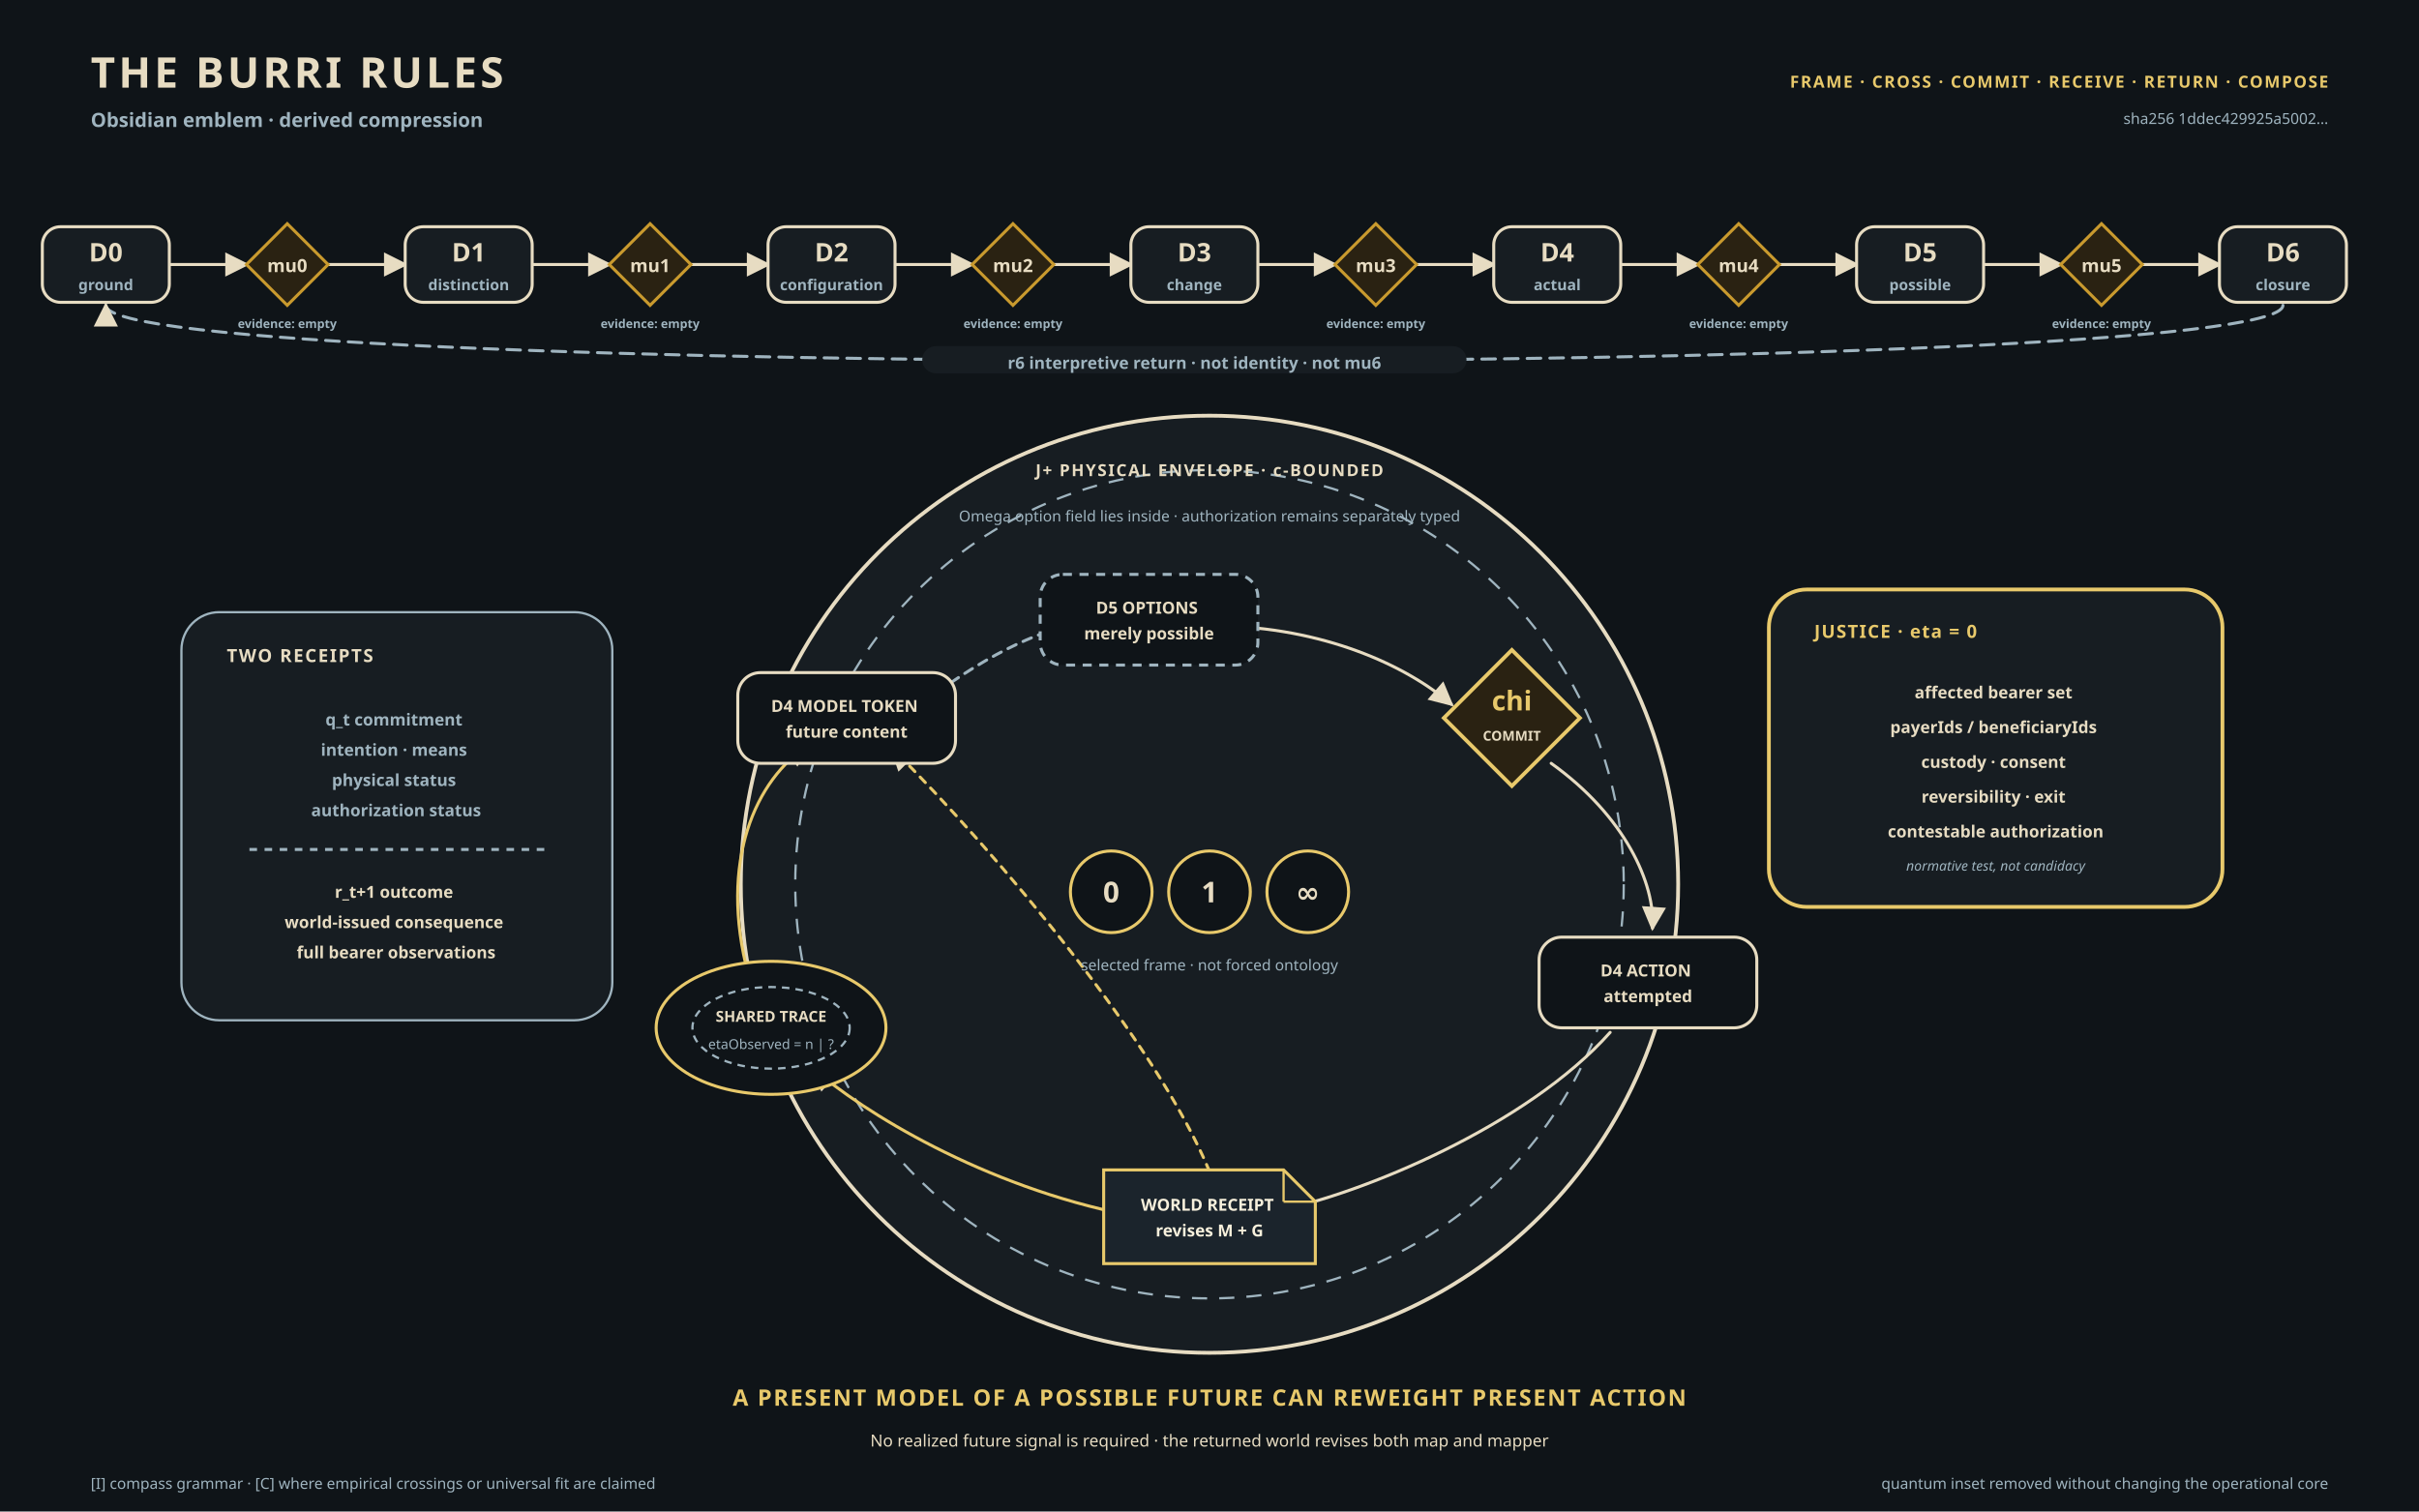
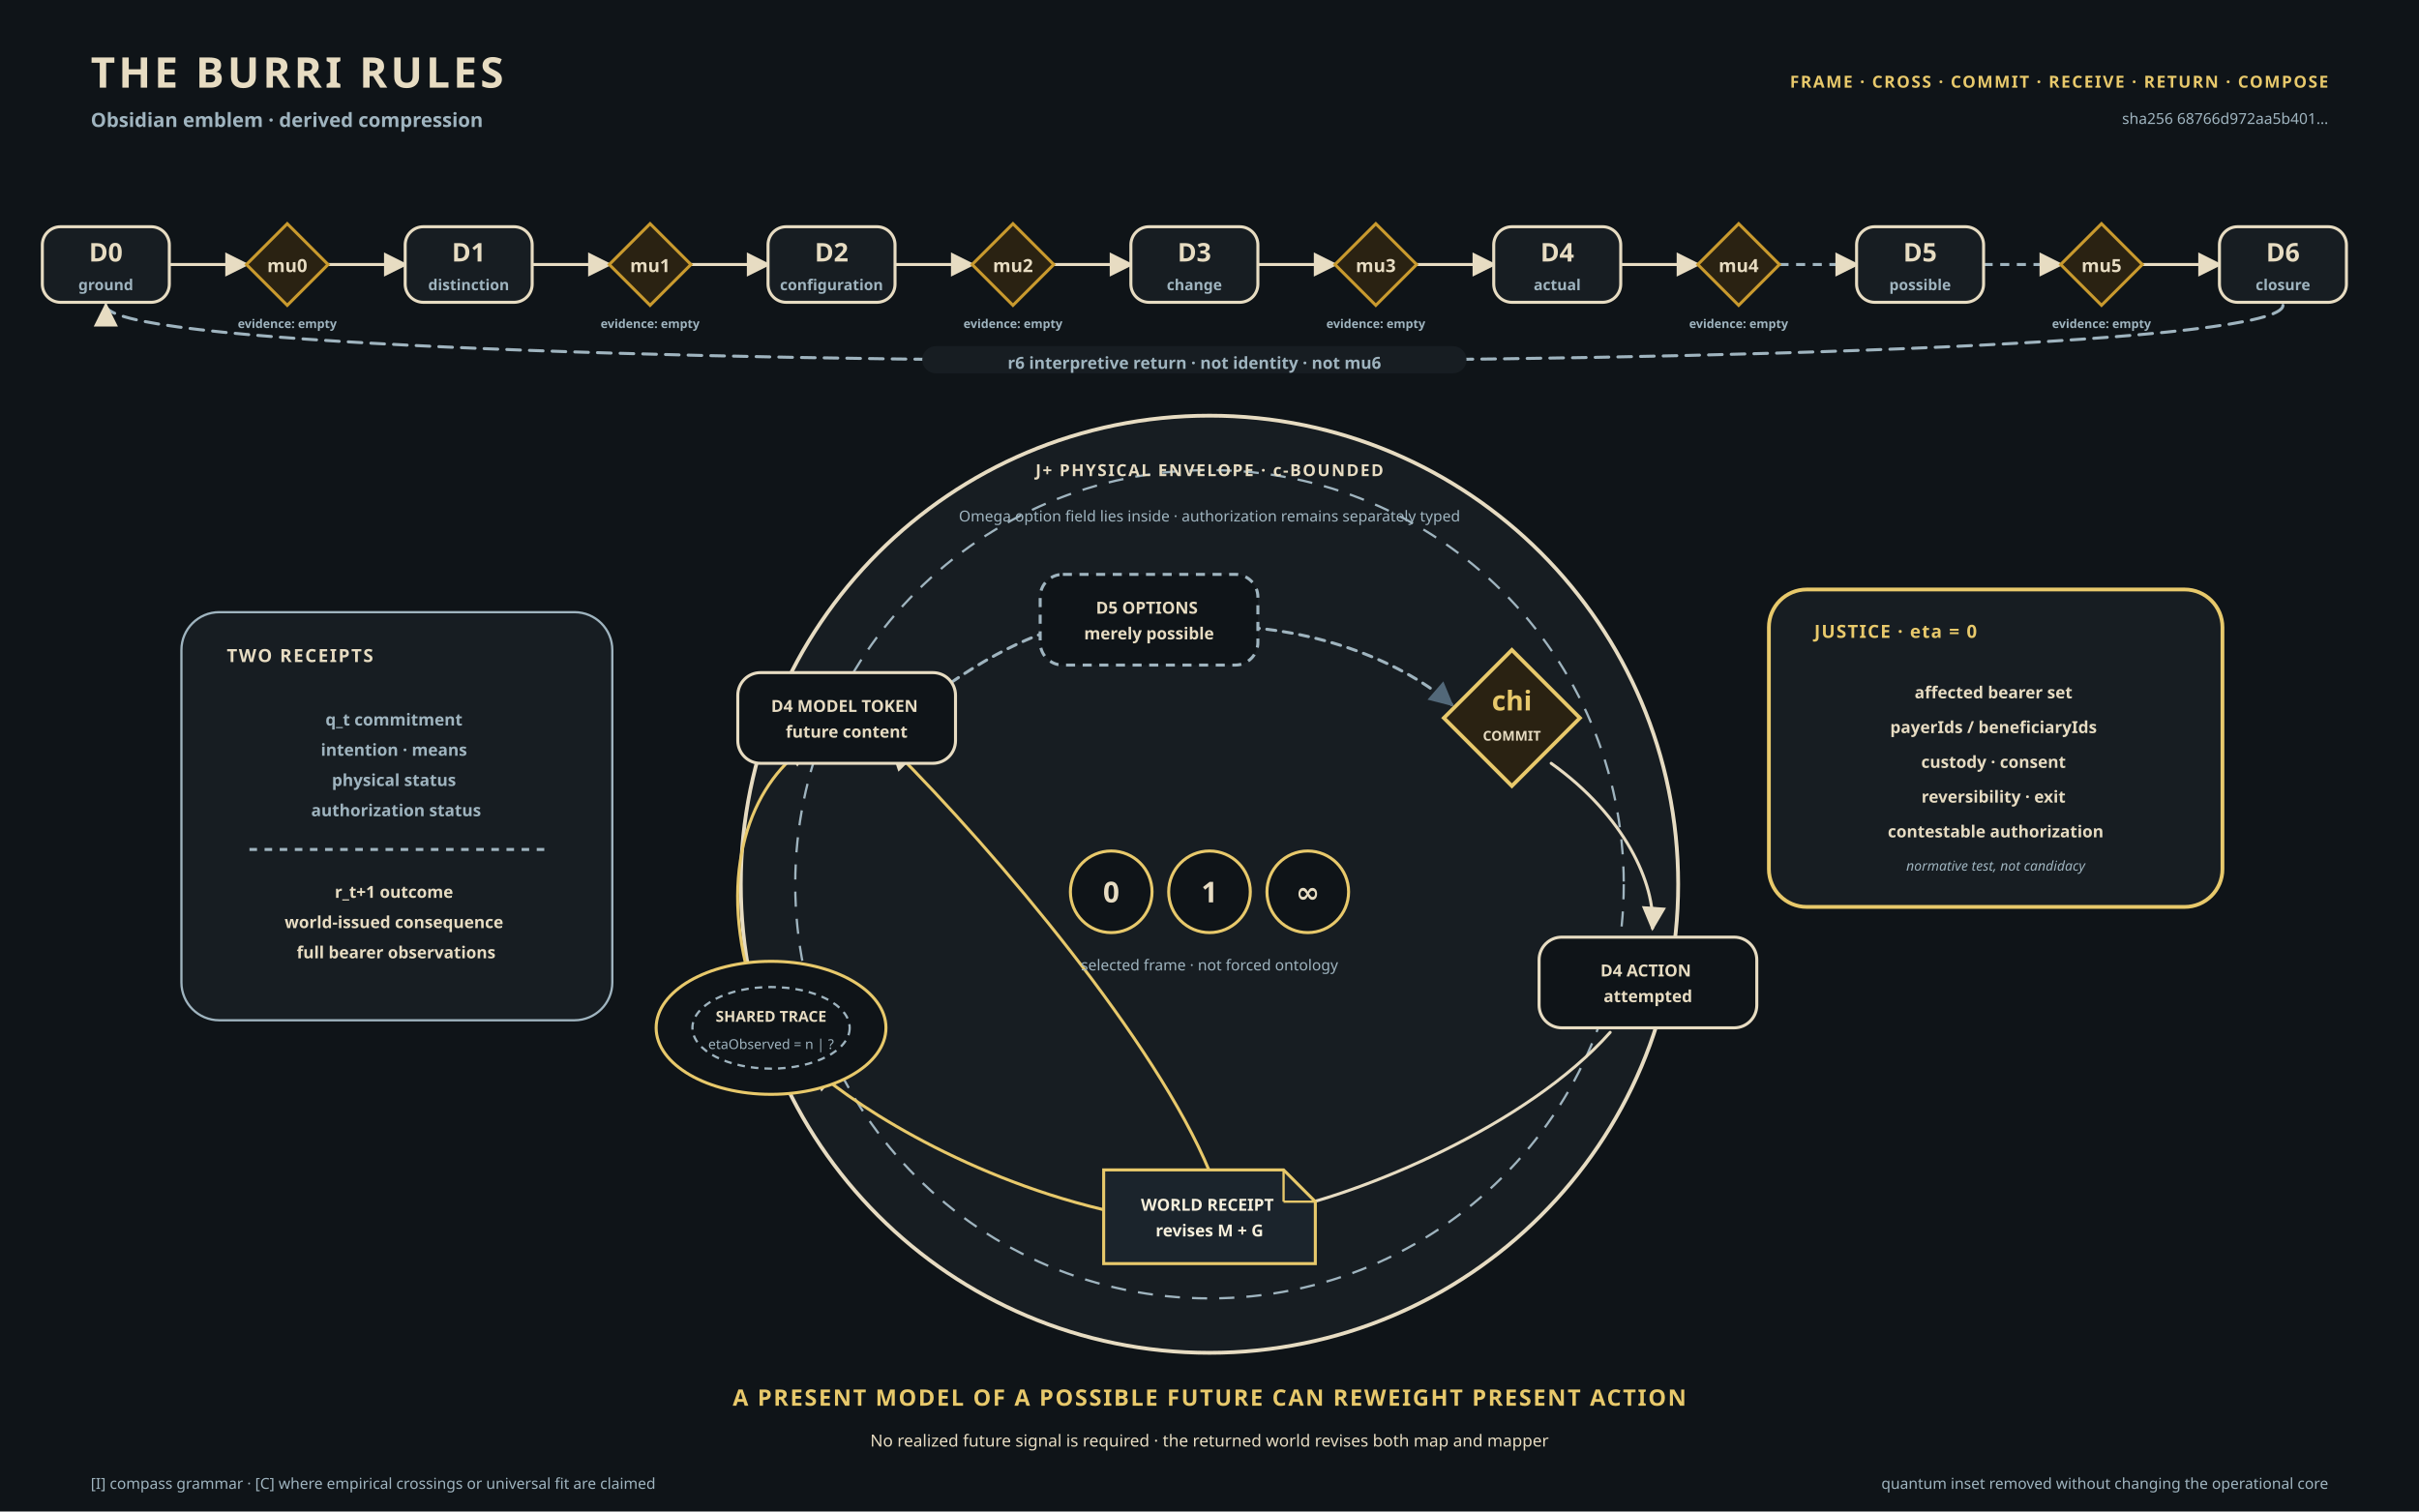
- <svg xmlns="http://www.w3.org/2000/svg" data-topology-sha256="1ddec429925a50023cf6d04f8ff80e339eca55effdbb9862040426334e3aefae" height="1000" role="img" viewBox="0 0 1600 1000" width="1600">
+ <svg xmlns="http://www.w3.org/2000/svg" data-topology-sha256="68766d972aa5b4018e0ecc012019d074c48bbef49ec1cc6a9d4ddf08e369761c" height="1000" role="img" viewBox="0 0 1600 1000" width="1600">
  <defs>
    <marker id="arrow-actual" markerHeight="8" markerWidth="8" orient="auto" refX="7" refY="4">
      <path d="M 0 0 L 8 4 L 0 8 Z" fill="#332d29" />
    </marker>
    <marker id="arrow-possible" markerHeight="8" markerWidth="8" orient="auto" refX="7" refY="4">
      <path d="M 0 0 L 8 4 L 0 8 Z" fill="#526879" />
    </marker>
    <marker id="arrow-light" markerHeight="8" markerWidth="8" orient="auto" refX="7" refY="4">
      <path d="M 0 0 L 8 4 L 0 8 Z" fill="#e7dcc2" />
    </marker>
  </defs>
  <rect fill="#0f1418" height="1000" width="1600" x="0" y="0" />
  <text fill="#e7dcc2" font-family="sans-serif" font-size="28" font-weight="800" letter-spacing="2.2" text-anchor="start" x="60" y="58">THE BURRI RULES</text>
  <text fill="#9fb4bf" font-family="sans-serif" font-size="13" font-weight="600" text-anchor="start" x="60" y="84">Obsidian emblem · derived compression</text>
  <text fill="#e8c96b" font-family="sans-serif" font-size="11" font-weight="700" letter-spacing="1" text-anchor="end" x="1540" y="58">FRAME · CROSS · COMMIT · RECEIVE · RETURN · COMPOSE</text>
-   <text fill="#9fb4bf" font-family="sans-serif" font-size="10" font-weight="400" text-anchor="end" x="1540" y="82">sha256 1ddec429925a5002…</text>
+   <text fill="#9fb4bf" font-family="sans-serif" font-size="10" font-weight="400" text-anchor="end" x="1540" y="82">sha256 68766d972aa5b401…</text>
  <g data-primitive="mu-crossing" id="d-register-spine">
-     <line marker-end="url(#arrow-light)" stroke="#e7dcc2" stroke-width="2" x1="112" x2="163" y1="175" y2="175" />
-     <line marker-end="url(#arrow-light)" stroke="#e7dcc2" stroke-width="2" x1="217" x2="268" y1="175" y2="175" />
+     <line id="e-d0-mu0" marker-end="url(#arrow-light)" stroke="#e7dcc2" stroke-width="2" x1="112" x2="163" y1="175" y2="175" />
+     <line id="e-mu0-d1" marker-end="url(#arrow-light)" stroke="#e7dcc2" stroke-width="2" x1="217" x2="268" y1="175" y2="175" />
    <g data-register="D0" id="d0">
      <rect fill="#171d22" height="50" rx="12" stroke="#e7dcc2" stroke-width="2" width="84" x="28" y="150" />
      <text fill="#e7dcc2" font-family="sans-serif" font-size="17" font-weight="700" text-anchor="middle" x="70" y="173">D0</text>
      <text fill="#9fb4bf" font-family="sans-serif" font-size="10" font-weight="600" text-anchor="middle" x="70" y="192">ground</text>
    </g>
-     <line marker-end="url(#arrow-light)" stroke="#e7dcc2" stroke-width="2" x1="352" x2="403" y1="175" y2="175" />
-     <line marker-end="url(#arrow-light)" stroke="#e7dcc2" stroke-width="2" x1="457" x2="508" y1="175" y2="175" />
+     <line id="e-d1-mu1" marker-end="url(#arrow-light)" stroke="#e7dcc2" stroke-width="2" x1="352" x2="403" y1="175" y2="175" />
+     <line id="e-mu1-d2" marker-end="url(#arrow-light)" stroke="#e7dcc2" stroke-width="2" x1="457" x2="508" y1="175" y2="175" />
    <g data-register="D1" id="d1">
      <rect fill="#171d22" height="50" rx="12" stroke="#e7dcc2" stroke-width="2" width="84" x="268" y="150" />
      <text fill="#e7dcc2" font-family="sans-serif" font-size="17" font-weight="700" text-anchor="middle" x="310" y="173">D1</text>
      <text fill="#9fb4bf" font-family="sans-serif" font-size="10" font-weight="600" text-anchor="middle" x="310" y="192">distinction</text>
    </g>
-     <line marker-end="url(#arrow-light)" stroke="#e7dcc2" stroke-width="2" x1="592" x2="643" y1="175" y2="175" />
-     <line marker-end="url(#arrow-light)" stroke="#e7dcc2" stroke-width="2" x1="697" x2="748" y1="175" y2="175" />
+     <line id="e-d2-mu2" marker-end="url(#arrow-light)" stroke="#e7dcc2" stroke-width="2" x1="592" x2="643" y1="175" y2="175" />
+     <line id="e-mu2-d3" marker-end="url(#arrow-light)" stroke="#e7dcc2" stroke-width="2" x1="697" x2="748" y1="175" y2="175" />
    <g data-register="D2" id="d2">
      <rect fill="#171d22" height="50" rx="12" stroke="#e7dcc2" stroke-width="2" width="84" x="508" y="150" />
      <text fill="#e7dcc2" font-family="sans-serif" font-size="17" font-weight="700" text-anchor="middle" x="550" y="173">D2</text>
      <text fill="#9fb4bf" font-family="sans-serif" font-size="10" font-weight="600" text-anchor="middle" x="550" y="192">configuration</text>
    </g>
-     <line marker-end="url(#arrow-light)" stroke="#e7dcc2" stroke-width="2" x1="832" x2="883" y1="175" y2="175" />
-     <line marker-end="url(#arrow-light)" stroke="#e7dcc2" stroke-width="2" x1="937" x2="988" y1="175" y2="175" />
+     <line id="e-d3-mu3" marker-end="url(#arrow-light)" stroke="#e7dcc2" stroke-width="2" x1="832" x2="883" y1="175" y2="175" />
+     <line id="e-mu3-d4" marker-end="url(#arrow-light)" stroke="#e7dcc2" stroke-width="2" x1="937" x2="988" y1="175" y2="175" />
    <g data-register="D3" id="d3">
      <rect fill="#171d22" height="50" rx="12" stroke="#e7dcc2" stroke-width="2" width="84" x="748" y="150" />
      <text fill="#e7dcc2" font-family="sans-serif" font-size="17" font-weight="700" text-anchor="middle" x="790" y="173">D3</text>
      <text fill="#9fb4bf" font-family="sans-serif" font-size="10" font-weight="600" text-anchor="middle" x="790" y="192">change</text>
    </g>
-     <line marker-end="url(#arrow-light)" stroke="#e7dcc2" stroke-width="2" x1="1072" x2="1123" y1="175" y2="175" />
-     <line marker-end="url(#arrow-light)" stroke="#e7dcc2" stroke-width="2" x1="1177" x2="1228" y1="175" y2="175" />
+     <line id="e-d4-mu4" marker-end="url(#arrow-light)" stroke="#e7dcc2" stroke-width="2" x1="1072" x2="1123" y1="175" y2="175" />
+     <line id="e-mu4-d5" marker-end="url(#arrow-light)" stroke="#9fb4bf" stroke-dasharray="6 5" stroke-width="2" x1="1177" x2="1228" y1="175" y2="175" />
    <g data-register="D4" id="d4">
      <rect fill="#171d22" height="50" rx="12" stroke="#e7dcc2" stroke-width="2" width="84" x="988" y="150" />
      <text fill="#e7dcc2" font-family="sans-serif" font-size="17" font-weight="700" text-anchor="middle" x="1030" y="173">D4</text>
      <text fill="#9fb4bf" font-family="sans-serif" font-size="10" font-weight="600" text-anchor="middle" x="1030" y="192">actual</text>
    </g>
-     <line marker-end="url(#arrow-light)" stroke="#e7dcc2" stroke-width="2" x1="1312" x2="1363" y1="175" y2="175" />
-     <line marker-end="url(#arrow-light)" stroke="#e7dcc2" stroke-width="2" x1="1417" x2="1468" y1="175" y2="175" />
+     <line id="e-d5-mu5" marker-end="url(#arrow-light)" stroke="#9fb4bf" stroke-dasharray="6 5" stroke-width="2" x1="1312" x2="1363" y1="175" y2="175" />
+     <line id="e-mu5-d6" marker-end="url(#arrow-light)" stroke="#e7dcc2" stroke-width="2" x1="1417" x2="1468" y1="175" y2="175" />
    <g data-register="D5" id="d5">
      <rect fill="#171d22" height="50" rx="12" stroke="#e7dcc2" stroke-width="2" width="84" x="1228" y="150" />
      <text fill="#e7dcc2" font-family="sans-serif" font-size="17" font-weight="700" text-anchor="middle" x="1270" y="173">D5</text>
      <text fill="#9fb4bf" font-family="sans-serif" font-size="10" font-weight="600" text-anchor="middle" x="1270" y="192">possible</text>
    </g>
    <g data-register="D6" id="d6">
      <rect fill="#171d22" height="50" rx="12" stroke="#e7dcc2" stroke-width="2" width="84" x="1468" y="150" />
      <text fill="#e7dcc2" font-family="sans-serif" font-size="17" font-weight="700" text-anchor="middle" x="1510" y="173">D6</text>
      <text fill="#9fb4bf" font-family="sans-serif" font-size="10" font-weight="600" text-anchor="middle" x="1510" y="192">closure</text>
    </g>
    <g data-kind="crossing" data-reduction-status="currently_unreduced" id="mu-0">
      <polygon fill="#2a2212" points="190,148 217,175 190,202 163,175" stroke="#c99a2e" stroke-width="2" />
      <text fill="#e7dcc2" font-family="sans-serif" font-size="12" font-weight="700" text-anchor="middle" x="190" y="180">mu0</text>
      <text fill="#9fb4bf" font-family="sans-serif" font-size="8" font-weight="600" text-anchor="middle" x="190" y="217">evidence: empty</text>
    </g>
    <g data-kind="crossing" data-reduction-status="currently_unreduced" id="mu-1">
      <polygon fill="#2a2212" points="430,148 457,175 430,202 403,175" stroke="#c99a2e" stroke-width="2" />
      <text fill="#e7dcc2" font-family="sans-serif" font-size="12" font-weight="700" text-anchor="middle" x="430" y="180">mu1</text>
      <text fill="#9fb4bf" font-family="sans-serif" font-size="8" font-weight="600" text-anchor="middle" x="430" y="217">evidence: empty</text>
    </g>
    <g data-kind="crossing" data-reduction-status="currently_unreduced" id="mu-2">
      <polygon fill="#2a2212" points="670,148 697,175 670,202 643,175" stroke="#c99a2e" stroke-width="2" />
      <text fill="#e7dcc2" font-family="sans-serif" font-size="12" font-weight="700" text-anchor="middle" x="670" y="180">mu2</text>
      <text fill="#9fb4bf" font-family="sans-serif" font-size="8" font-weight="600" text-anchor="middle" x="670" y="217">evidence: empty</text>
    </g>
    <g data-kind="crossing" data-reduction-status="currently_unreduced" id="mu-3">
      <polygon fill="#2a2212" points="910,148 937,175 910,202 883,175" stroke="#c99a2e" stroke-width="2" />
      <text fill="#e7dcc2" font-family="sans-serif" font-size="12" font-weight="700" text-anchor="middle" x="910" y="180">mu3</text>
      <text fill="#9fb4bf" font-family="sans-serif" font-size="8" font-weight="600" text-anchor="middle" x="910" y="217">evidence: empty</text>
    </g>
    <g data-kind="crossing" data-reduction-status="currently_unreduced" id="mu-4">
      <polygon fill="#2a2212" points="1150,148 1177,175 1150,202 1123,175" stroke="#c99a2e" stroke-width="2" />
      <text fill="#e7dcc2" font-family="sans-serif" font-size="12" font-weight="700" text-anchor="middle" x="1150" y="180">mu4</text>
      <text fill="#9fb4bf" font-family="sans-serif" font-size="8" font-weight="600" text-anchor="middle" x="1150" y="217">evidence: empty</text>
    </g>
    <g data-kind="crossing" data-reduction-status="currently_unreduced" id="mu-5">
      <polygon fill="#2a2212" points="1390,148 1417,175 1390,202 1363,175" stroke="#c99a2e" stroke-width="2" />
      <text fill="#e7dcc2" font-family="sans-serif" font-size="12" font-weight="700" text-anchor="middle" x="1390" y="180">mu5</text>
      <text fill="#9fb4bf" font-family="sans-serif" font-size="8" font-weight="600" text-anchor="middle" x="1390" y="217">evidence: empty</text>
    </g>
    <path d="M 1510 202 C 1510 251, 70 251, 70 202" fill="none" id="r6" marker-end="url(#arrow-light)" stroke="#9fb4bf" stroke-dasharray="9 6" stroke-linecap="round" stroke-linejoin="round" stroke-width="2" />
    <rect fill="#171d22" height="18" rx="9" width="360" x="610" y="229" />
    <text fill="#9fb4bf" font-family="sans-serif" font-size="11" font-weight="600" text-anchor="middle" x="790" y="244">r6 interpretive return · not identity · not mu6</text>
  </g>
  <g id="master-emblem-geometry">
    <circle cx="800" cy="585" fill="#171d22" r="310" stroke="#e7dcc2" stroke-width="2.5" />
    <circle cx="800" cy="585" fill="none" r="274" stroke="#9fb4bf" stroke-dasharray="10 8" stroke-width="1.5" />
    <text fill="#e7dcc2" font-family="sans-serif" font-size="11" font-weight="800" letter-spacing="1" text-anchor="middle" x="800" y="315">J+ PHYSICAL ENVELOPE · c-BOUNDED</text>
    <text fill="#9fb4bf" font-family="sans-serif" font-size="10" font-weight="400" text-anchor="middle" x="800" y="345">Omega option field lies inside · authorization remains separately typed</text>
-     <path d="M 620 458 C 665 425, 700 414, 716 412" fill="none" marker-end="url(#arrow-possible)" stroke="#9fb4bf" stroke-dasharray="6 5" stroke-linecap="round" stroke-linejoin="round" stroke-width="2" />
-     <path d="M 805 414 C 875 415, 930 440, 960 466" fill="none" marker-end="url(#arrow-light)" stroke="#e7dcc2" stroke-linecap="round" stroke-linejoin="round" stroke-width="2" />
-     <path d="M 1026 505 C 1075 540, 1095 585, 1093 614" fill="none" marker-end="url(#arrow-light)" stroke="#e7dcc2" stroke-linecap="round" stroke-linejoin="round" stroke-width="2" />
-     <path d="M 1065 683 C 1010 745, 900 790, 845 801" fill="none" marker-end="url(#arrow-light)" stroke="#e7dcc2" stroke-linecap="round" stroke-linejoin="round" stroke-width="2" />
-     <path d="M 747 804 C 650 785, 570 735, 538 707" fill="none" marker-end="url(#arrow-light)" stroke="#e8c96b" stroke-linecap="round" stroke-linejoin="round" stroke-width="2" />
-     <path d="M 495 645 C 475 570, 500 515, 535 493" fill="none" marker-end="url(#arrow-light)" stroke="#e8c96b" stroke-linecap="round" stroke-linejoin="round" stroke-width="2" />
-     <path d="M 800 775 C 765 690, 660 565, 590 495" fill="none" marker-end="url(#arrow-light)" stroke="#e8c96b" stroke-dasharray="5 5" stroke-linecap="round" stroke-linejoin="round" stroke-width="2" />
+     <path d="M 620 458 C 665 425, 700 414, 716 412" fill="none" id="e-model-option-a" marker-end="url(#arrow-possible)" stroke="#9fb4bf" stroke-dasharray="6 5" stroke-linecap="round" stroke-linejoin="round" stroke-width="2" />
+     <path d="M 805 414 C 875 415, 930 440, 960 466" fill="none" id="e-option-a-chi" marker-end="url(#arrow-possible)" stroke="#9fb4bf" stroke-dasharray="6 5" stroke-linecap="round" stroke-linejoin="round" stroke-width="2" />
+     <path d="M 1026 505 C 1075 540, 1095 585, 1093 614" fill="none" id="e-commitment-action" marker-end="url(#arrow-light)" stroke="#e7dcc2" stroke-linecap="round" stroke-linejoin="round" stroke-width="2" />
+     <path d="M 1065 683 C 1010 745, 900 790, 845 801" fill="none" id="e-action-outcome" marker-end="url(#arrow-light)" stroke="#e7dcc2" stroke-linecap="round" stroke-linejoin="round" stroke-width="2" />
+     <path d="M 747 804 C 650 785, 570 735, 538 707" fill="none" id="e-outcome-trace" marker-end="url(#arrow-light)" stroke="#e8c96b" stroke-linecap="round" stroke-linejoin="round" stroke-width="2" />
+     <path d="M 495 645 C 475 570, 500 515, 535 493" fill="none" id="e-trace-selector" marker-end="url(#arrow-light)" stroke="#e8c96b" stroke-linecap="round" stroke-linejoin="round" stroke-width="2" />
+     <path d="M 800 775 C 765 690, 660 565, 590 495" fill="none" id="e-outcome-model-feedback" marker-end="url(#arrow-light)" stroke="#e8c96b" stroke-linecap="round" stroke-linejoin="round" stroke-width="2" />
    <g id="emblem-model">
      <rect fill="#0f1418" height="60" rx="15" stroke="#e7dcc2" stroke-width="2" width="144" x="488" y="445" />
      <text fill="#e7dcc2" font-family="sans-serif" font-size="11" font-weight="700" text-anchor="middle" x="560" y="471">
        <tspan dy="0" x="560">D4 MODEL TOKEN</tspan>
        <tspan dy="17" x="560">future content</tspan>
      </text>
    </g>
    <g id="emblem-option">
      <rect fill="#0f1418" height="60" rx="15" stroke="#9fb4bf" stroke-dasharray="6 5" stroke-width="2" width="144" x="688" y="380" />
      <text fill="#e7dcc2" font-family="sans-serif" font-size="11" font-weight="700" text-anchor="middle" x="760" y="406">
        <tspan dy="0" x="760">D5 OPTIONS</tspan>
        <tspan dy="17" x="760">merely possible</tspan>
      </text>
    </g>
    <g id="emblem-commitment">
      <polygon fill="#2a2212" points="1000,430 1045,475 1000,520 955,475" stroke="#e8c96b" stroke-width="2.5" />
      <text fill="#e8c96b" font-family="sans-serif" font-size="18" font-weight="800" text-anchor="middle" x="1000" y="470">chi</text>
      <text fill="#e7dcc2" font-family="sans-serif" font-size="9" font-weight="700" text-anchor="middle" x="1000" y="490">COMMIT</text>
    </g>
    <g id="emblem-action">
      <rect fill="#0f1418" height="60" rx="15" stroke="#e7dcc2" stroke-width="2" width="144" x="1018" y="620" />
      <text fill="#e7dcc2" font-family="sans-serif" font-size="11" font-weight="700" text-anchor="middle" x="1090" y="646">
        <tspan dy="0" x="1090">D4 ACTION</tspan>
        <tspan dy="17" x="1090">attempted</tspan>
      </text>
    </g>
    <g data-kind="receipt" data-receipt-type="outcome" id="emblem-outcome">
      <polygon fill="#1b242c" points="730,774 849,774 870,795 870,836 730,836" stroke="#e8c96b" stroke-width="2" />
      <line stroke="#e8c96b" stroke-width="1.5" x1="849" x2="849" y1="774" y2="795" />
      <line stroke="#e8c96b" stroke-width="1.5" x1="849" x2="870" y1="795" y2="795" />
      <text fill="#f7f0dc" font-family="sans-serif" font-size="11" font-weight="700" text-anchor="middle" x="800" y="801">
        <tspan dy="0" x="800">WORLD RECEIPT</tspan>
        <tspan dy="17" x="800">revises M + G</tspan>
      </text>
    </g>
    <g id="emblem-trace">
      <ellipse cx="510" cy="680" fill="#0f1418" rx="76" ry="44" stroke="#e8c96b" stroke-width="2" />
      <ellipse cx="510" cy="680" fill="none" rx="52" ry="27" stroke="#9fb4bf" stroke-dasharray="5 4" stroke-width="1.5" />
      <text fill="#e7dcc2" font-family="sans-serif" font-size="10" font-weight="800" text-anchor="middle" x="510" y="676">SHARED TRACE</text>
      <text fill="#9fb4bf" font-family="sans-serif" font-size="9" font-weight="400" text-anchor="middle" x="510" y="694">etaObserved = n | ?</text>
    </g>
    <g data-primitive="titan-frame" id="emblem-titan-frame">
      <circle cx="735" cy="590" fill="#0f1418" r="27" stroke="#e8c96b" stroke-width="2" />
      <text fill="#e7dcc2" font-family="sans-serif" font-size="19" font-weight="700" text-anchor="middle" x="735" y="597">0</text>
      <circle cx="800" cy="590" fill="#0f1418" r="27" stroke="#e8c96b" stroke-width="2" />
      <text fill="#e7dcc2" font-family="sans-serif" font-size="19" font-weight="700" text-anchor="middle" x="800" y="597">1</text>
      <circle cx="865" cy="590" fill="#0f1418" r="27" stroke="#e8c96b" stroke-width="2" />
      <text fill="#e7dcc2" font-family="sans-serif" font-size="19" font-weight="700" text-anchor="middle" x="865" y="597">∞</text>
      <text fill="#9fb4bf" font-family="sans-serif" font-size="10" font-weight="400" text-anchor="middle" x="800" y="642">selected frame · not forced ontology</text>
    </g>
    <g data-eta="0" id="emblem-justice">
      <rect fill="#171d22" height="210" rx="25" stroke="#e8c96b" stroke-width="2.5" width="300" x="1170" y="390" />
      <text fill="#e8c96b" font-family="sans-serif" font-size="12" font-weight="800" letter-spacing="0.8" text-anchor="start" x="1200" y="422">JUSTICE · eta = 0</text>
      <text fill="#e7dcc2" font-family="sans-serif" font-size="11" font-weight="600" text-anchor="middle" x="1320" y="462">
        <tspan dy="0" x="1320">affected bearer set</tspan>
        <tspan dy="23" x="1320">payerIds / beneficiaryIds</tspan>
        <tspan dy="23" x="1320">custody · consent</tspan>
        <tspan dy="23" x="1320">reversibility · exit</tspan>
        <tspan dy="23" x="1320">contestable authorization</tspan>
      </text>
      <text fill="#9fb4bf" font-family="sans-serif" font-size="9" font-style="italic" font-weight="400" text-anchor="middle" x="1320" y="576">normative test, not candidacy</text>
    </g>
    <g id="emblem-receipts">
      <rect fill="#171d22" height="270" rx="25" stroke="#9fb4bf" stroke-width="1.5" width="285" x="120" y="405" />
      <text fill="#e7dcc2" font-family="sans-serif" font-size="12" font-weight="800" letter-spacing="1" text-anchor="start" x="150" y="438">TWO RECEIPTS</text>
      <text fill="#9fb4bf" font-family="sans-serif" font-size="11" font-weight="600" text-anchor="middle" x="262" y="480">
        <tspan dy="0" x="262">q_t commitment</tspan>
        <tspan dy="20" x="262">intention · means</tspan>
        <tspan dy="20" x="262">physical status</tspan>
        <tspan dy="20" x="262">authorization status</tspan>
      </text>
      <line stroke="#9fb4bf" stroke-dasharray="5 5" stroke-width="2" x1="165" x2="360" y1="562" y2="562" />
      <text fill="#e7dcc2" font-family="sans-serif" font-size="11" font-weight="600" text-anchor="middle" x="262" y="594">
        <tspan dy="0" x="262">r_t+1 outcome</tspan>
        <tspan dy="20" x="262">world-issued consequence</tspan>
        <tspan dy="20" x="262">full bearer observations</tspan>
      </text>
    </g>
  </g>
  <text fill="#e8c96b" font-family="sans-serif" font-size="15" font-weight="800" letter-spacing="1.1" text-anchor="middle" x="800" y="930">A PRESENT MODEL OF A POSSIBLE FUTURE CAN REWEIGHT PRESENT ACTION</text>
  <text fill="#e7dcc2" font-family="sans-serif" font-size="11" font-weight="400" text-anchor="middle" x="800" y="957">No realized future signal is required · the returned world revises both map and mapper</text>
  <text fill="#9fb4bf" font-family="sans-serif" font-size="10" font-weight="400" text-anchor="start" x="60" y="985">[I] compass grammar · [C] where empirical crossings or universal fit are claimed</text>
  <text fill="#9fb4bf" font-family="sans-serif" font-size="10" font-weight="400" text-anchor="end" x="1540" y="985">quantum inset removed without changing the operational core</text>
</svg>
